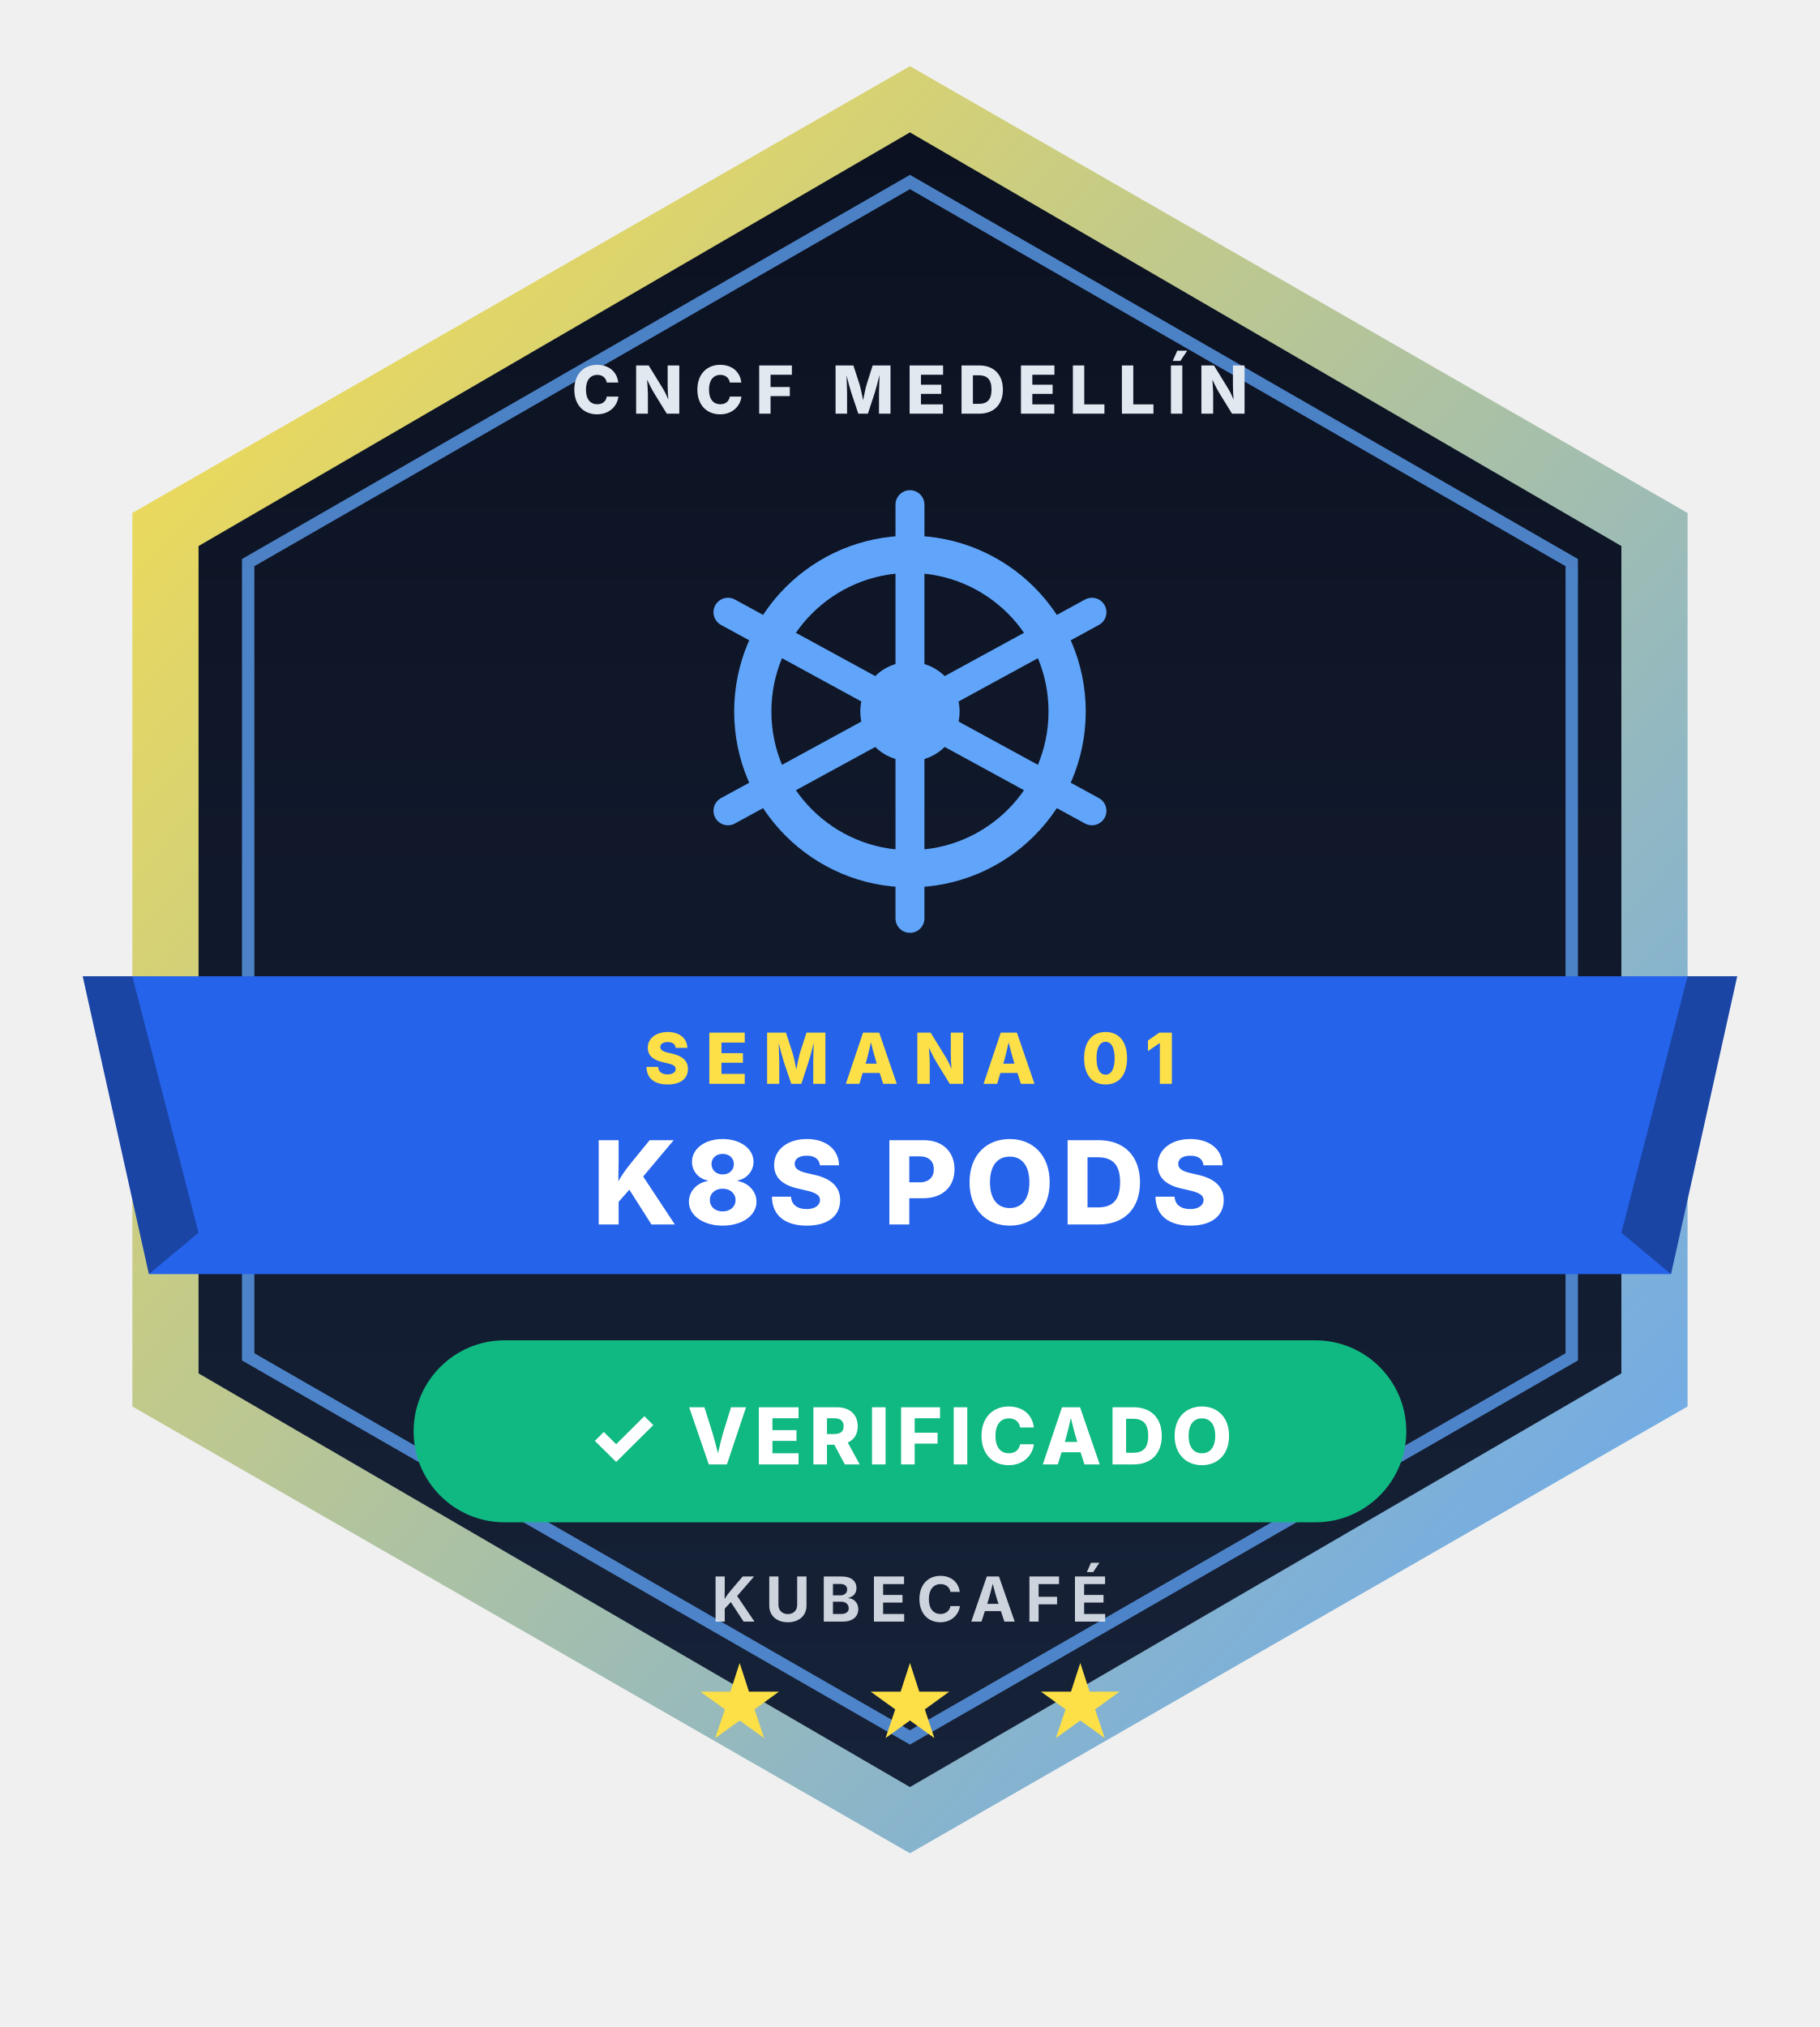
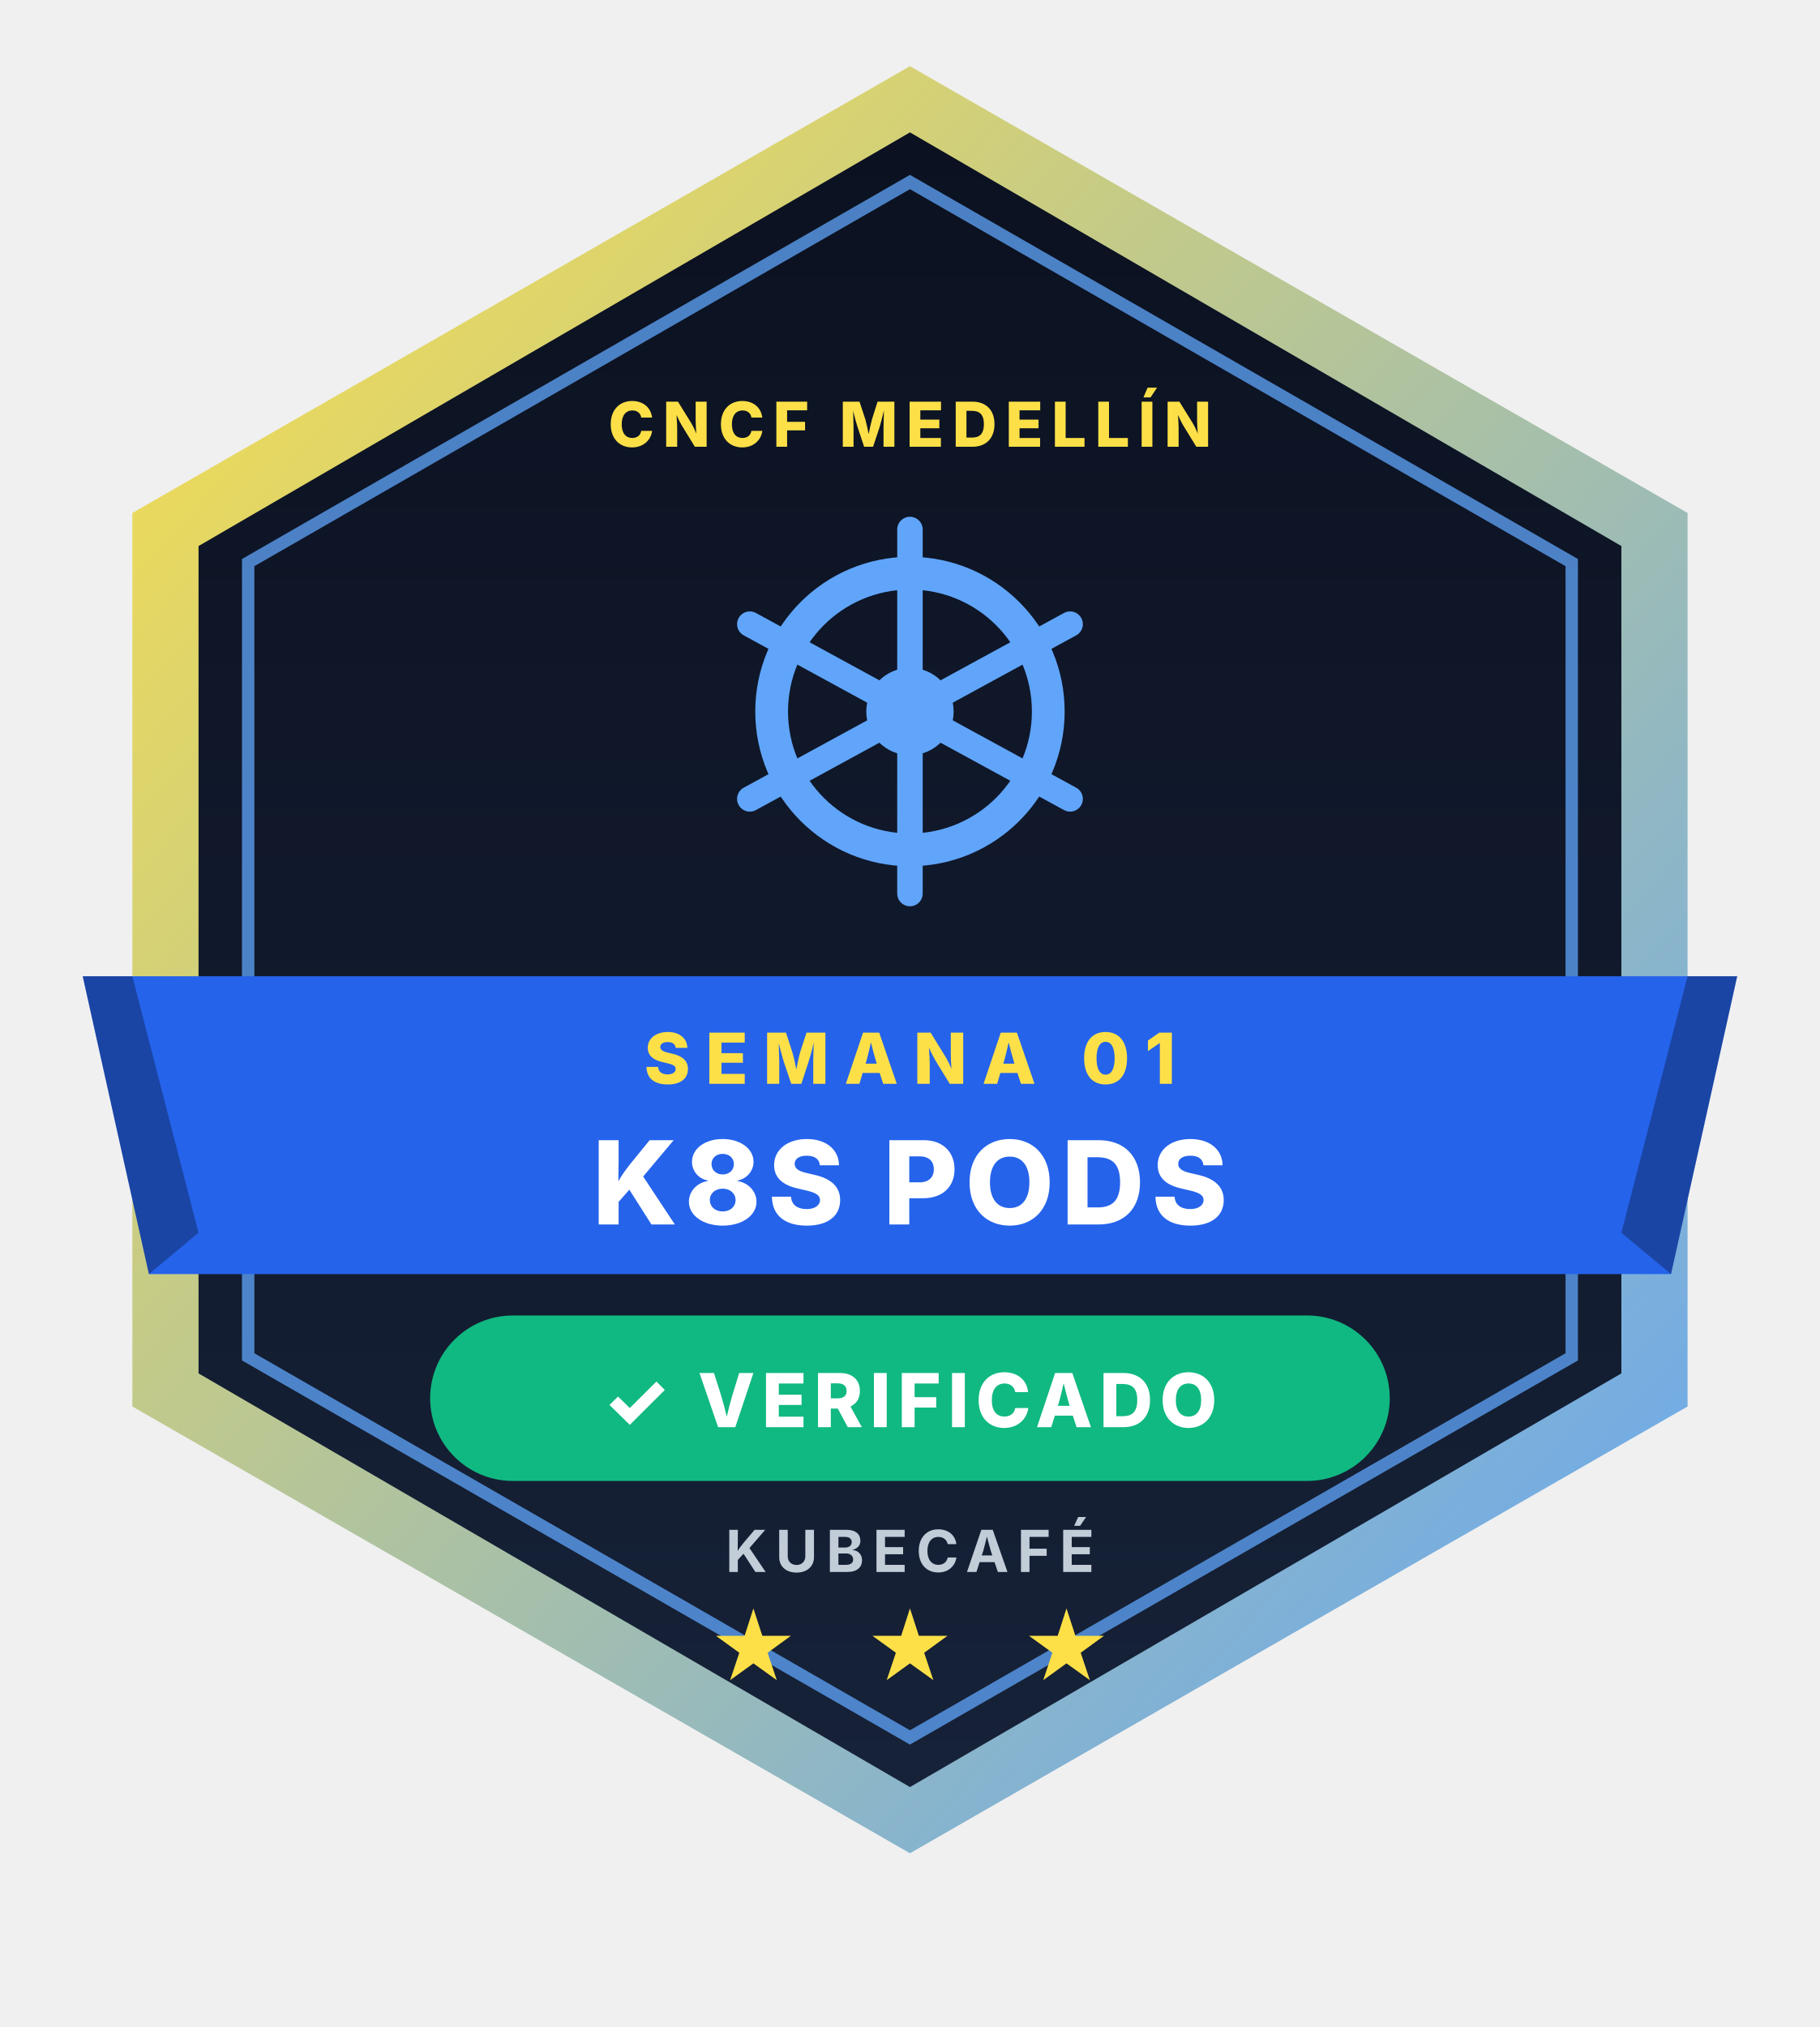
<svg xmlns="http://www.w3.org/2000/svg" viewBox="0 0 220 245" width="220" height="245">
  <defs>
    <linearGradient id="b_semana-01_completado" x1="0%" y1="0%" x2="100%" y2="100%">
      <stop offset="0%" stop-color="#FDE047" />
      <stop offset="100%" stop-color="#60A5FA" />
    </linearGradient>
    <linearGradient id="bg_semana-01_completado" x1="0%" y1="0%" x2="0%" y2="100%">
      <stop offset="0%" stop-color="#0B1120" />
      <stop offset="100%" stop-color="#162238" />
    </linearGradient>
  </defs>
  <g opacity="1">
    <polygon points="110,8 204,62 204,170 110,224 16,170 16,62" fill="url(#b_semana-01_completado)" />
    <polygon points="110,16 196,66 196,166 110,216 24,166 24,66" fill="url(#bg_semana-01_completado)" />
    <polygon points="110,22 190,68 190,164 110,210 30,164 30,68" fill="none" stroke="#60A5FA" stroke-width="1.5" stroke-opacity="0.75" />
-     <text x="110" y="50" text-anchor="middle" font-family="system-ui,-apple-system,sans-serif" font-size="8" font-weight="800" fill="#E2E8F0" letter-spacing="1.4">CNCF MEDELLÍN</text>
-     <g color="#60A5FA" transform="translate(0, 4)">
+     <text x="110" y="54" text-anchor="middle" font-family="system-ui,-apple-system,sans-serif" font-size="7.5" font-weight="800" fill="#FDE047" letter-spacing="1.0">CNCF MEDELLÍN</text>
+     <g color="#60A5FA" transform="translate(110, 86) scale(0.88) translate(-110, -82)">
      <circle cx="110" cy="82" r="19" fill="none" stroke="currentColor" stroke-width="4.5" />
      <circle cx="110" cy="82" r="6" fill="currentColor" />
      <line x1="110" y1="57" x2="110" y2="107" stroke="currentColor" stroke-width="3.5" stroke-linecap="round" />
      <line x1="88" y1="70" x2="132" y2="94" stroke="currentColor" stroke-width="3.5" stroke-linecap="round" />
      <line x1="132" y1="70" x2="88" y2="94" stroke="currentColor" stroke-width="3.5" stroke-linecap="round" />
    </g>
    <polygon points="10,118 210,118 202,154 18,154" fill="#2563EB" />
    <polygon points="10,118 18,154 24,149 16,118" fill="#000000" opacity="0.3" />
    <polygon points="210,118 202,154 196,149 204,118" fill="#000000" opacity="0.3" />
    <text x="110" y="131" text-anchor="middle" font-family="system-ui,-apple-system,sans-serif" font-size="8.5" font-weight="800" fill="#FDE047" letter-spacing="1.8">SEMANA 01</text>
    <text x="110" y="148" text-anchor="middle" font-family="system-ui,-apple-system,sans-serif" font-size="14" font-weight="800" fill="#FFFFFF" letter-spacing="0.8">K8S PODS</text>
-     <rect x="50" y="162" width="120" height="22" rx="11" fill="#10B981" />
-     <text x="110" y="177" text-anchor="middle" font-family="system-ui,-apple-system,sans-serif" font-size="9.5" font-weight="800" fill="#FFFFFF" letter-spacing="0.8">✓ VERIFICADO</text>
-     <text x="110" y="196" text-anchor="middle" font-family="system-ui,-apple-system,sans-serif" font-size="7.5" font-weight="700" fill="#E2E8F0" opacity="0.9" letter-spacing="1.1">KUBECAFÉ</text>
-     <text x="110" y="210" text-anchor="middle" font-family="system-ui,-apple-system,sans-serif" font-size="11" fill="#FDE047" letter-spacing="3">★ ★ ★</text>
+     <rect x="52" y="159" width="116" height="20" rx="10" fill="#10B981" />
+     <text x="110" y="172.5" text-anchor="middle" font-family="system-ui,-apple-system,sans-serif" font-size="9" font-weight="800" fill="#FFFFFF" letter-spacing="0.8">✓ VERIFICADO</text>
+     <text x="110" y="190" text-anchor="middle" font-family="system-ui,-apple-system,sans-serif" font-size="7" font-weight="700" fill="#CBD5E1" opacity="0.95" letter-spacing="1.0">KUBECAFÉ</text>
+     <text x="110" y="203" text-anchor="middle" font-family="system-ui,-apple-system,sans-serif" font-size="10.5" fill="#FDE047" letter-spacing="2.5">★ ★ ★</text>
  </g>
</svg>
